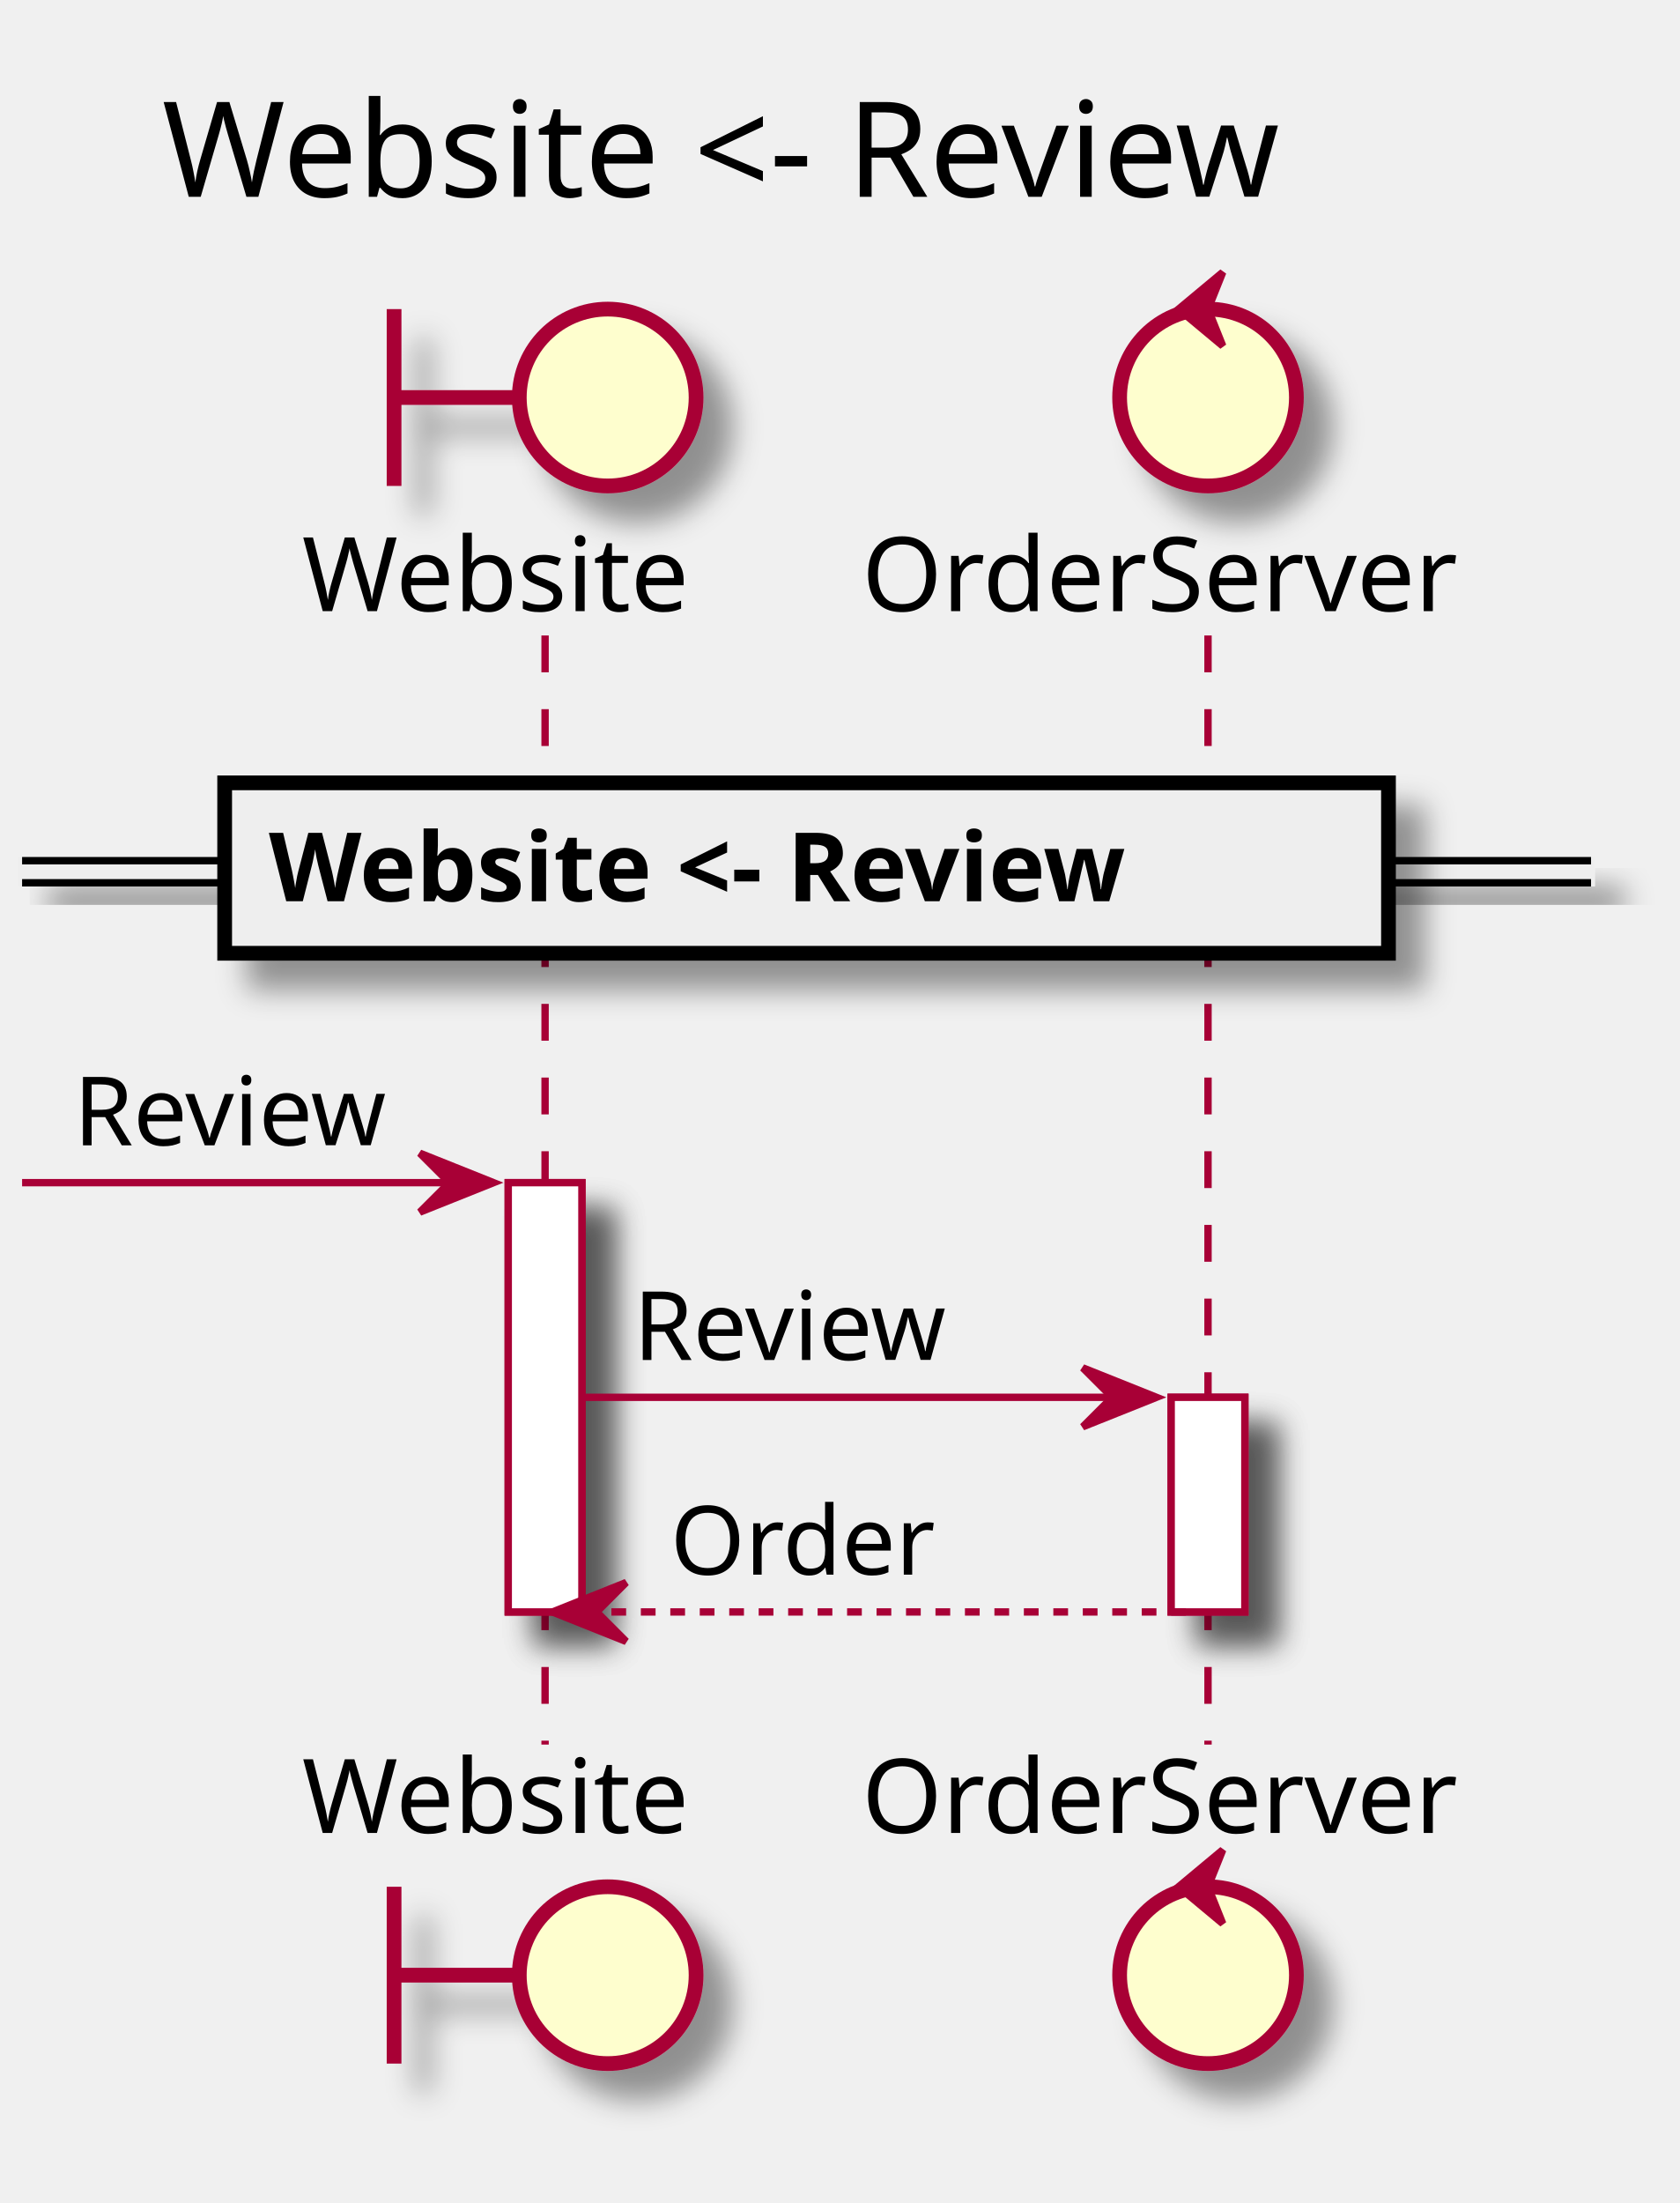
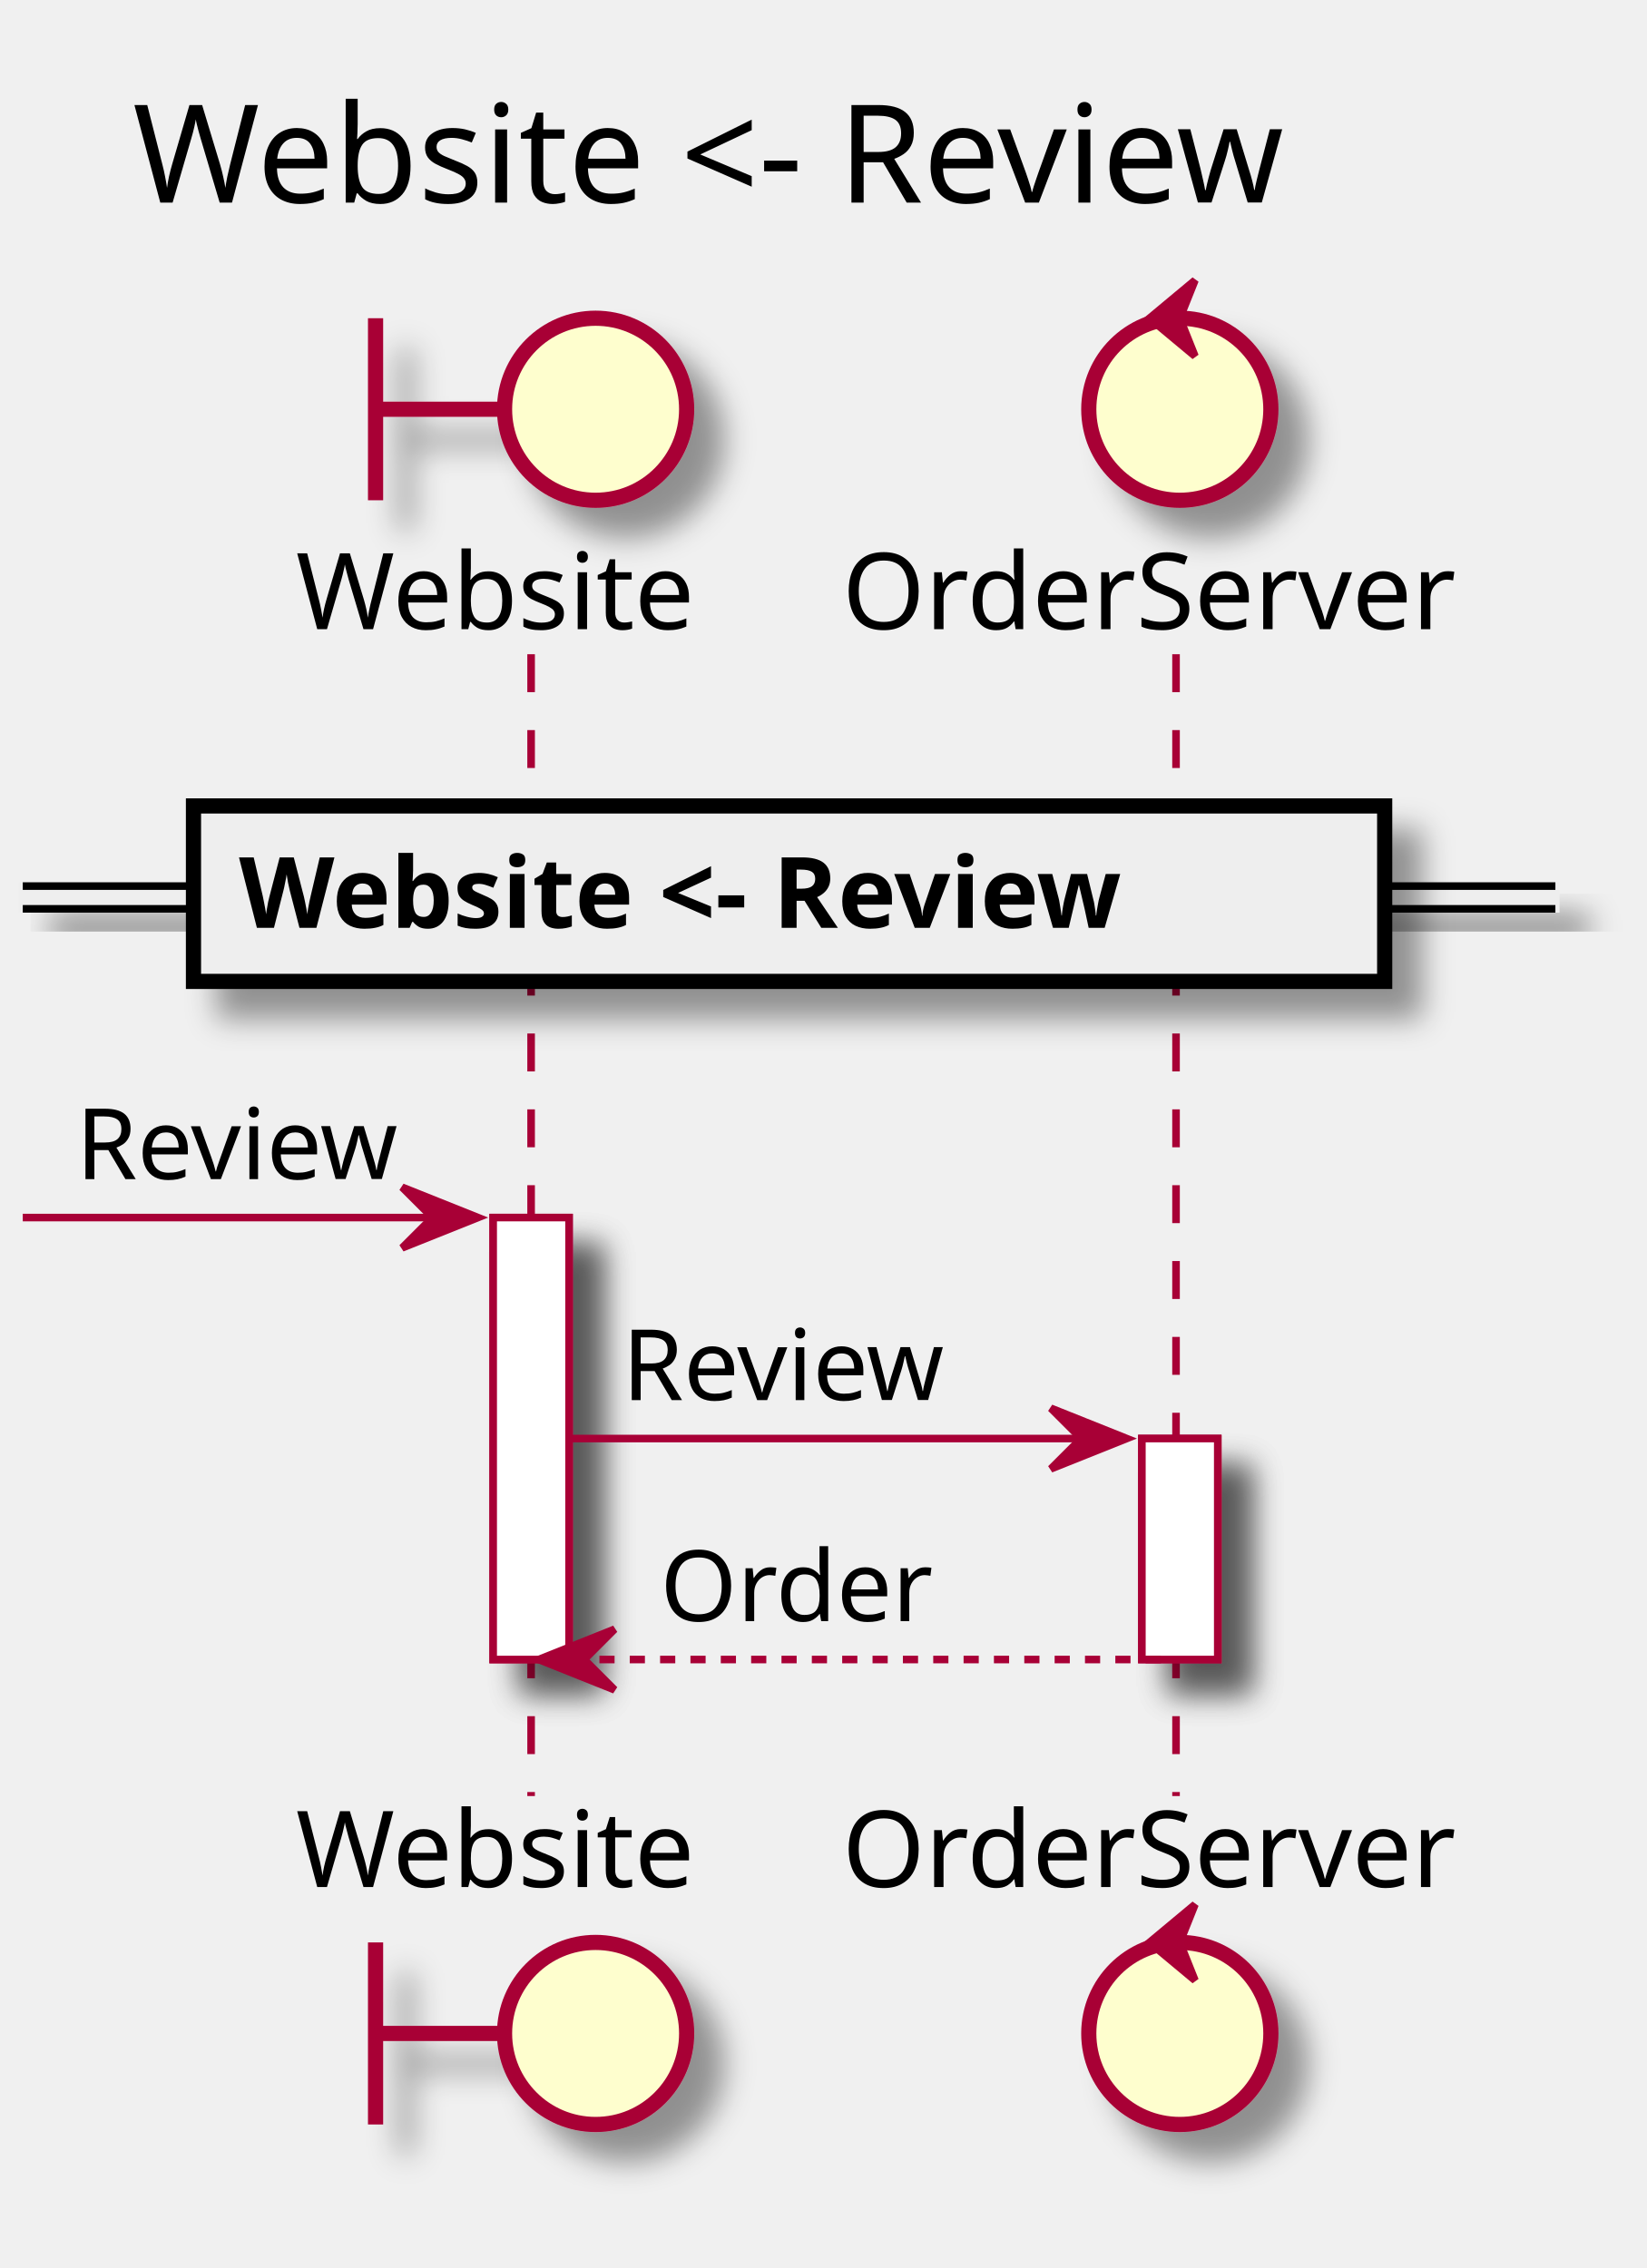
- <svg xmlns="http://www.w3.org/2000/svg" contentScriptType="application/ecmascript" contentStyleType="text/css" height="299px" preserveAspectRatio="none" style="width:228px;height:299px;" version="1.1" viewBox="0 0 228 299" width="228px" zoomAndPan="magnify">
+ <svg xmlns="http://www.w3.org/2000/svg" contentScriptType="application/ecmascript" contentStyleType="text/css" height="299px" preserveAspectRatio="none" style="width:217px;height:299px;" version="1.1" viewBox="0 0 217 299" width="217px" zoomAndPan="magnify">
  <defs>
    <filter height="300%" id="fetzxj8ugo3i5" width="300%" x="-1" y="-1">
      <feGaussianBlur result="blurOut" stdDeviation="2.0" />
      <feColorMatrix in="blurOut" result="blurOut2" type="matrix" values="0 0 0 0 0 0 0 0 0 0 0 0 0 0 0 0 0 0 .4 0" />
      <feOffset dx="4.0" dy="4.0" in="blurOut2" result="blurOut3" />
      <feBlend in="SourceGraphic" in2="blurOut3" mode="normal" />
    </filter>
  </defs>
  <g>
-     <text fill="#000000" font-family="sans-serif" font-size="18" lengthAdjust="spacingAndGlyphs" textLength="175" x="22" y="26.708">Website &lt;- Review</text>
-     <rect fill="#FFFFFF" filter="url(#fetzxj8ugo3i5)" height="58.266" style="stroke: #A80036; stroke-width: 1.0;" width="10" x="69" y="160.516" />
-     <rect fill="#FFFFFF" filter="url(#fetzxj8ugo3i5)" height="29.133" style="stroke: #A80036; stroke-width: 1.0;" width="10" x="159" y="189.648" />
-     <line style="stroke: #A80036; stroke-width: 1.0; stroke-dasharray: 5.0,5.0;" x1="74" x2="74" y1="86.25" y2="236.781" />
-     <line style="stroke: #A80036; stroke-width: 1.0; stroke-dasharray: 5.0,5.0;" x1="164" x2="164" y1="86.25" y2="236.781" />
-     <text fill="#000000" font-family="sans-serif" font-size="14" lengthAdjust="spacingAndGlyphs" textLength="60" x="41" y="82.948">Website</text>
-     <path d="M53.5,41.953 L53.5,65.953 M53.5,53.953 L70.5,53.953 " fill="none" filter="url(#fetzxj8ugo3i5)" style="stroke: #A80036; stroke-width: 2.0;" />
-     <ellipse cx="82.5" cy="53.953" fill="#FEFECE" filter="url(#fetzxj8ugo3i5)" rx="12" ry="12" style="stroke: #A80036; stroke-width: 2.0;" />
-     <text fill="#000000" font-family="sans-serif" font-size="14" lengthAdjust="spacingAndGlyphs" textLength="60" x="41" y="248.776">Website</text>
-     <path d="M53.5,256.078 L53.5,280.078 M53.5,268.078 L70.5,268.078 " fill="none" filter="url(#fetzxj8ugo3i5)" style="stroke: #A80036; stroke-width: 2.0;" />
-     <ellipse cx="82.5" cy="268.078" fill="#FEFECE" filter="url(#fetzxj8ugo3i5)" rx="12" ry="12" style="stroke: #A80036; stroke-width: 2.0;" />
-     <text fill="#000000" font-family="sans-serif" font-size="14" lengthAdjust="spacingAndGlyphs" textLength="88" x="117" y="82.948">OrderServer</text>
-     <ellipse cx="164" cy="53.953" fill="#FEFECE" filter="url(#fetzxj8ugo3i5)" rx="12" ry="12" style="stroke: #A80036; stroke-width: 2.0;" />
-     <polygon fill="#A80036" points="160,41.953,166,36.953,164,41.953,166,46.953,160,41.953" style="stroke: #A80036; stroke-width: 1.0;" />
-     <text fill="#000000" font-family="sans-serif" font-size="14" lengthAdjust="spacingAndGlyphs" textLength="88" x="117" y="248.776">OrderServer</text>
-     <ellipse cx="164" cy="268.078" fill="#FEFECE" filter="url(#fetzxj8ugo3i5)" rx="12" ry="12" style="stroke: #A80036; stroke-width: 2.0;" />
-     <polygon fill="#A80036" points="160,256.078,166,251.078,164,256.078,166,261.078,160,256.078" style="stroke: #A80036; stroke-width: 1.0;" />
-     <rect fill="#FFFFFF" filter="url(#fetzxj8ugo3i5)" height="58.266" style="stroke: #A80036; stroke-width: 1.0;" width="10" x="69" y="160.516" />
-     <rect fill="#FFFFFF" filter="url(#fetzxj8ugo3i5)" height="29.133" style="stroke: #A80036; stroke-width: 1.0;" width="10" x="159" y="189.648" />
-     <rect fill="#EEEEEE" filter="url(#fetzxj8ugo3i5)" height="3" style="stroke: #EEEEEE; stroke-width: 1.0;" width="213" x="3" y="116.816" />
-     <line style="stroke: #000000; stroke-width: 1.0;" x1="3" x2="216" y1="116.816" y2="116.816" />
-     <line style="stroke: #000000; stroke-width: 1.0;" x1="3" x2="216" y1="119.816" y2="119.816" />
-     <rect fill="#EEEEEE" filter="url(#fetzxj8ugo3i5)" height="23.133" style="stroke: #000000; stroke-width: 2.0;" width="158" x="30.5" y="106.25" />
-     <text fill="#000000" font-family="sans-serif" font-size="13" font-weight="bold" lengthAdjust="spacingAndGlyphs" textLength="139" x="36.5" y="122.317">Website &lt;- Review</text>
-     <polygon fill="#A80036" points="57,156.516,67,160.516,57,164.516,61,160.516" style="stroke: #A80036; stroke-width: 1.0;" />
-     <line style="stroke: #A80036; stroke-width: 1.0;" x1="3" x2="63" y1="160.516" y2="160.516" />
-     <text fill="#000000" font-family="sans-serif" font-size="13" lengthAdjust="spacingAndGlyphs" textLength="47" x="10" y="155.45">Review</text>
-     <polygon fill="#A80036" points="147,185.648,157,189.648,147,193.648,151,189.648" style="stroke: #A80036; stroke-width: 1.0;" />
-     <line style="stroke: #A80036; stroke-width: 1.0;" x1="79" x2="153" y1="189.648" y2="189.648" />
-     <text fill="#000000" font-family="sans-serif" font-size="13" lengthAdjust="spacingAndGlyphs" textLength="47" x="86" y="184.583">Review</text>
-     <polygon fill="#A80036" points="85,214.781,75,218.781,85,222.781,81,218.781" style="stroke: #A80036; stroke-width: 1.0;" />
-     <line style="stroke: #A80036; stroke-width: 1.0; stroke-dasharray: 2.0,2.0;" x1="79" x2="163" y1="218.781" y2="218.781" />
-     <text fill="#000000" font-family="sans-serif" font-size="13" lengthAdjust="spacingAndGlyphs" textLength="36" x="91" y="213.715">Order</text>
+     <text fill="#000000" font-family="sans-serif" font-size="18" lengthAdjust="spacingAndGlyphs" textLength="173" x="17.5" y="26.708">Website &lt;- Review</text>
+     <rect fill="#FFFFFF" filter="url(#fetzxj8ugo3i5)" height="58.266" style="stroke: #A80036; stroke-width: 1.0;" width="10" x="65" y="160.516" />
+     <rect fill="#FFFFFF" filter="url(#fetzxj8ugo3i5)" height="29.133" style="stroke: #A80036; stroke-width: 1.0;" width="10" x="150.5" y="189.648" />
+     <line style="stroke: #A80036; stroke-width: 1.0; stroke-dasharray: 5.0,5.0;" x1="70" x2="70" y1="86.25" y2="236.781" />
+     <line style="stroke: #A80036; stroke-width: 1.0; stroke-dasharray: 5.0,5.0;" x1="155" x2="155" y1="86.25" y2="236.781" />
+     <text fill="#000000" font-family="sans-serif" font-size="14" lengthAdjust="spacingAndGlyphs" textLength="56" x="39" y="82.948">Website</text>
+     <path d="M49.5,41.953 L49.5,65.953 M49.5,53.953 L66.5,53.953 " fill="none" filter="url(#fetzxj8ugo3i5)" style="stroke: #A80036; stroke-width: 2.0;" />
+     <ellipse cx="78.5" cy="53.953" fill="#FEFECE" filter="url(#fetzxj8ugo3i5)" rx="12" ry="12" style="stroke: #A80036; stroke-width: 2.0;" />
+     <text fill="#000000" font-family="sans-serif" font-size="14" lengthAdjust="spacingAndGlyphs" textLength="56" x="39" y="248.776">Website</text>
+     <path d="M49.5,256.078 L49.5,280.078 M49.5,268.078 L66.5,268.078 " fill="none" filter="url(#fetzxj8ugo3i5)" style="stroke: #A80036; stroke-width: 2.0;" />
+     <ellipse cx="78.5" cy="268.078" fill="#FEFECE" filter="url(#fetzxj8ugo3i5)" rx="12" ry="12" style="stroke: #A80036; stroke-width: 2.0;" />
+     <text fill="#000000" font-family="sans-serif" font-size="14" lengthAdjust="spacingAndGlyphs" textLength="83" x="111" y="82.948">OrderServer</text>
+     <ellipse cx="155.5" cy="53.953" fill="#FEFECE" filter="url(#fetzxj8ugo3i5)" rx="12" ry="12" style="stroke: #A80036; stroke-width: 2.0;" />
+     <polygon fill="#A80036" points="151.5,41.953,157.5,36.953,155.5,41.953,157.5,46.953,151.5,41.953" style="stroke: #A80036; stroke-width: 1.0;" />
+     <text fill="#000000" font-family="sans-serif" font-size="14" lengthAdjust="spacingAndGlyphs" textLength="83" x="111" y="248.776">OrderServer</text>
+     <ellipse cx="155.5" cy="268.078" fill="#FEFECE" filter="url(#fetzxj8ugo3i5)" rx="12" ry="12" style="stroke: #A80036; stroke-width: 2.0;" />
+     <polygon fill="#A80036" points="151.5,256.078,157.5,251.078,155.5,256.078,157.5,261.078,151.5,256.078" style="stroke: #A80036; stroke-width: 1.0;" />
+     <rect fill="#FFFFFF" filter="url(#fetzxj8ugo3i5)" height="58.266" style="stroke: #A80036; stroke-width: 1.0;" width="10" x="65" y="160.516" />
+     <rect fill="#FFFFFF" filter="url(#fetzxj8ugo3i5)" height="29.133" style="stroke: #A80036; stroke-width: 1.0;" width="10" x="150.5" y="189.648" />
+     <rect fill="#EEEEEE" filter="url(#fetzxj8ugo3i5)" height="3" style="stroke: #EEEEEE; stroke-width: 1.0;" width="202" x="3" y="116.816" />
+     <line style="stroke: #000000; stroke-width: 1.0;" x1="3" x2="205" y1="116.816" y2="116.816" />
+     <line style="stroke: #000000; stroke-width: 1.0;" x1="3" x2="205" y1="119.816" y2="119.816" />
+     <rect fill="#EEEEEE" filter="url(#fetzxj8ugo3i5)" height="23.133" style="stroke: #000000; stroke-width: 2.0;" width="157" x="25.5" y="106.25" />
+     <text fill="#000000" font-family="sans-serif" font-size="13" font-weight="bold" lengthAdjust="spacingAndGlyphs" textLength="138" x="31.5" y="122.317">Website &lt;- Review</text>
+     <polygon fill="#A80036" points="53,156.516,63,160.516,53,164.516,57,160.516" style="stroke: #A80036; stroke-width: 1.0;" />
+     <line style="stroke: #A80036; stroke-width: 1.0;" x1="3" x2="59" y1="160.516" y2="160.516" />
+     <text fill="#000000" font-family="sans-serif" font-size="13" lengthAdjust="spacingAndGlyphs" textLength="43" x="10" y="155.45">Review</text>
+     <polygon fill="#A80036" points="138.5,185.648,148.5,189.648,138.5,193.648,142.5,189.648" style="stroke: #A80036; stroke-width: 1.0;" />
+     <line style="stroke: #A80036; stroke-width: 1.0;" x1="75" x2="144.5" y1="189.648" y2="189.648" />
+     <text fill="#000000" font-family="sans-serif" font-size="13" lengthAdjust="spacingAndGlyphs" textLength="43" x="82" y="184.583">Review</text>
+     <polygon fill="#A80036" points="81,214.781,71,218.781,81,222.781,77,218.781" style="stroke: #A80036; stroke-width: 1.0;" />
+     <line style="stroke: #A80036; stroke-width: 1.0; stroke-dasharray: 2.0,2.0;" x1="75" x2="154.5" y1="218.781" y2="218.781" />
+     <text fill="#000000" font-family="sans-serif" font-size="13" lengthAdjust="spacingAndGlyphs" textLength="36" x="87" y="213.715">Order</text>
  </g>
</svg>
